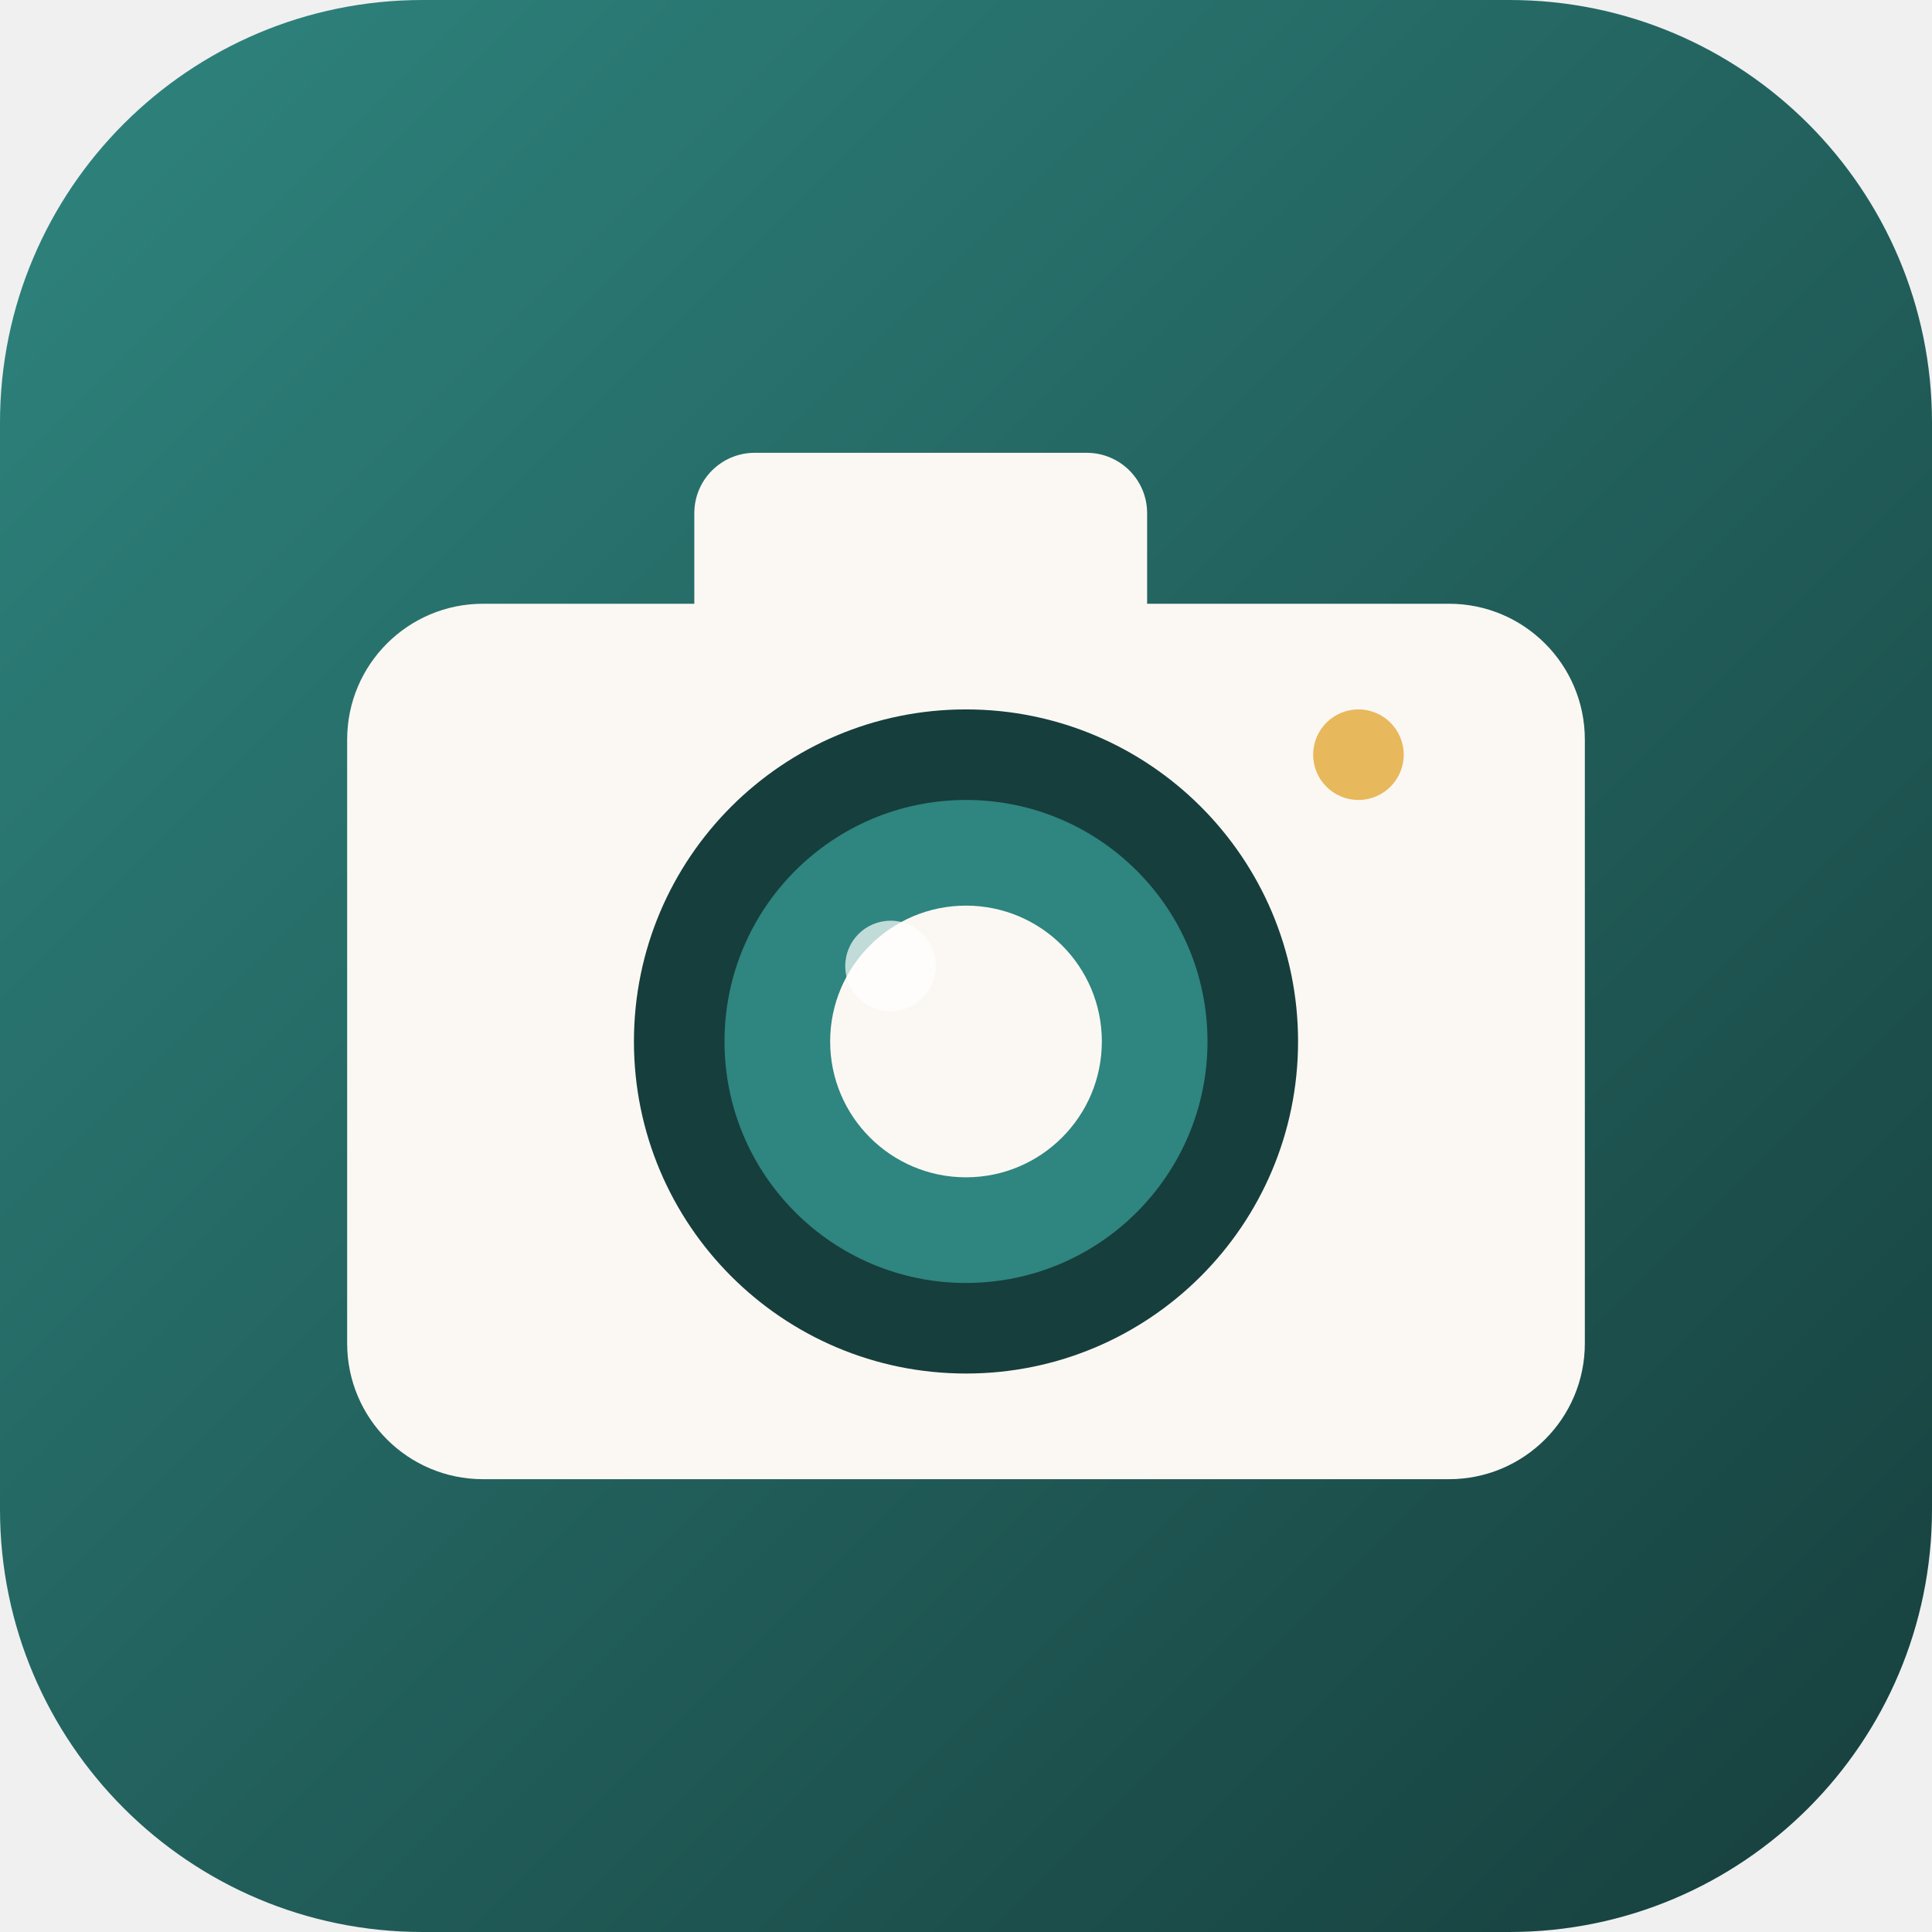
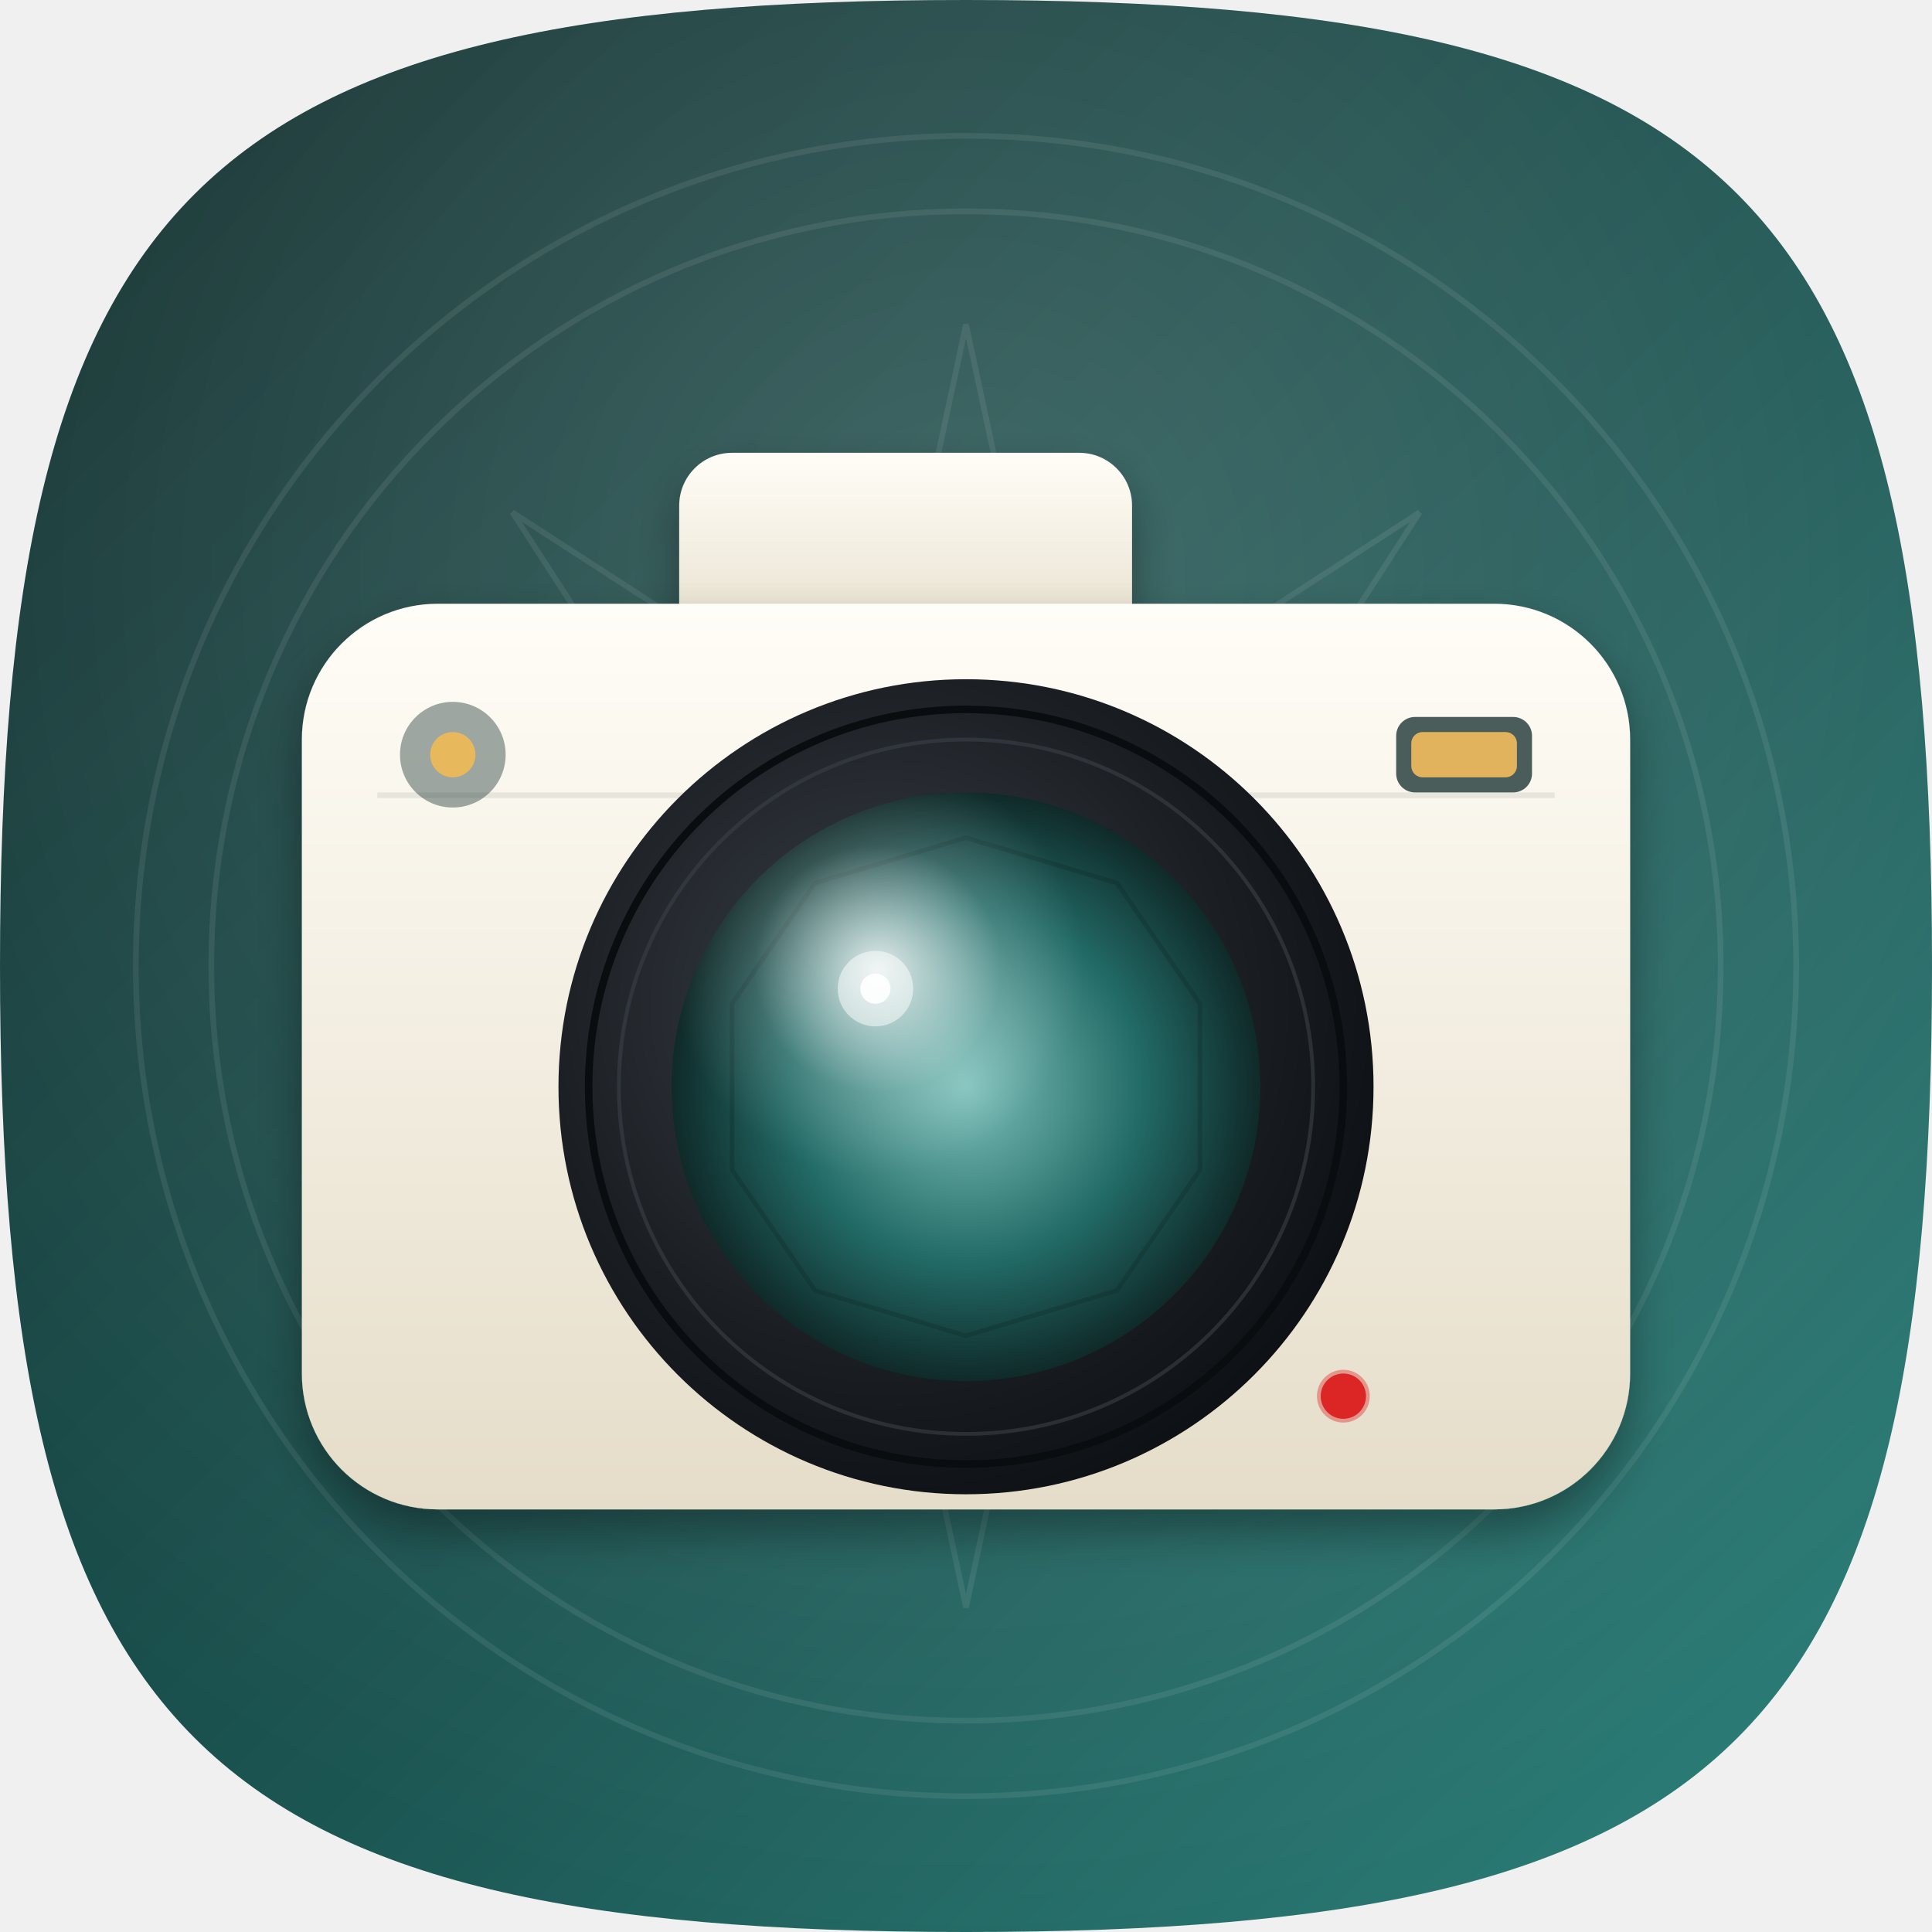
- <svg xmlns="http://www.w3.org/2000/svg" viewBox="0 0 256 256" width="256" height="256">
+ <svg xmlns="http://www.w3.org/2000/svg" viewBox="0 0 512 512" width="512" height="512">
  <defs>
-     <linearGradient id="g" x1="0" y1="0" x2="1" y2="1">
-       <stop offset="0%" stop-color="#2F857F" />
-       <stop offset="100%" stop-color="#163E3C" />
+     <linearGradient id="bg" x1="0" y1="0" x2="1" y2="1">
+       <stop offset="0%" stop-color="#0F2A29" />
+       <stop offset="55%" stop-color="#1B5552" />
+       <stop offset="100%" stop-color="#2F857F" />
    </linearGradient>
+     <linearGradient id="bodyGrad" x1="0" y1="0" x2="0" y2="1">
+       <stop offset="0%" stop-color="#FFFDF7" />
+       <stop offset="100%" stop-color="#E5DDC9" />
+     </linearGradient>
+     <radialGradient id="lensOuter" cx="0.4" cy="0.4" r="0.7">
+       <stop offset="0%" stop-color="#3A4047" />
+       <stop offset="60%" stop-color="#1B1F24" />
+       <stop offset="100%" stop-color="#0A0D10" />
+     </radialGradient>
+     <radialGradient id="lensGlass" cx="0.5" cy="0.5" r="0.5">
+       <stop offset="0%" stop-color="#7DC0BA" />
+       <stop offset="60%" stop-color="#226A66" />
+       <stop offset="100%" stop-color="#0F2A29" />
+     </radialGradient>
+     <radialGradient id="glassShine" cx="0.35" cy="0.3" r="0.35">
+       <stop offset="0%" stop-color="#FFFFFF" stop-opacity="0.85" />
+       <stop offset="60%" stop-color="#FFFFFF" stop-opacity="0.15" />
+       <stop offset="100%" stop-color="#FFFFFF" stop-opacity="0" />
+     </radialGradient>
+     <filter id="shadow" x="-20%" y="-20%" width="140%" height="140%">
+       <feGaussianBlur in="SourceAlpha" stdDeviation="6" />
+       <feOffset dx="0" dy="6" result="offsetblur" />
+       <feComponentTransfer>
+         <feFuncA type="linear" slope="0.35" />
+       </feComponentTransfer>
+       <feMerge>
+         <feMergeNode />
+         <feMergeNode in="SourceGraphic" />
+       </feMerge>
+     </filter>
+     <radialGradient id="innerGlow" cx="0.5" cy="0.3" r="0.7">
+       <stop offset="0%" stop-color="#FFFFFF" stop-opacity="0.18" />
+       <stop offset="100%" stop-color="#FFFFFF" stop-opacity="0" />
+     </radialGradient>
  </defs>
-   <rect width="256" height="256" rx="56" fill="url(#g)" />
-   <rect x="46" y="80" width="164" height="116" rx="18" fill="#FBF8F3" />
-   <rect x="92" y="60" width="60" height="32" rx="8" fill="#FBF8F3" />
-   <circle cx="128" cy="138" r="44" fill="#163E3C" />
-   <circle cx="128" cy="138" r="32" fill="#2F857F" />
-   <circle cx="128" cy="138" r="18" fill="#FBF8F3" />
-   <circle cx="118" cy="128" r="6" fill="#ffffff" fill-opacity="0.7" />
-   <circle cx="180" cy="100" r="6" fill="#E8B85C" />
+   <path d="M 256,0            C 460,0 512,52 512,256            C 512,460 460,512 256,512            C 52,512 0,460 0,256            C 0,52 52,0 256,0 Z" fill="url(#bg)" />
+   <path d="M 256,0            C 460,0 512,52 512,256            C 512,460 460,512 256,512            C 52,512 0,460 0,256            C 0,52 52,0 256,0 Z" fill="url(#innerGlow)" />
+   <g opacity="0.08" stroke="#FFFFFF" stroke-width="1.5" fill="none">
+     <circle cx="256" cy="256" r="220" />
+     <circle cx="256" cy="256" r="200" />
+     <g transform="translate(256 256)">
+       <path d="M 0,-170 L 30,-30 L 170,0 L 30,30 L 0,170 L -30,30 L -170,0 L -30,-30 Z" />
+       <path d="M 0,-170 L 30,-30 L 170,0 L 30,30 L 0,170 L -30,30 L -170,0 L -30,-30 Z" transform="rotate(45)" />
+     </g>
+   </g>
+   <g filter="url(#shadow)">
+     <rect x="180" y="120" width="120" height="56" rx="14" fill="url(#bodyGrad)" />
+   </g>
+   <g filter="url(#shadow)">
+     <rect x="80" y="160" width="352" height="240" rx="36" fill="url(#bodyGrad)" />
+   </g>
+   <rect x="100" y="210" width="312" height="1.5" fill="#0F2A29" opacity="0.08" />
+   <g>
+     <rect x="370" y="190" width="36" height="20" rx="5" fill="#0F2A29" opacity="0.75" />
+     <rect x="374" y="194" width="28" height="12" rx="3" fill="#E8B85C" opacity="0.95" />
+   </g>
+   <circle cx="120" cy="200" r="14" fill="#0F2A29" opacity="0.4" />
+   <circle cx="120" cy="200" r="6" fill="#E8B85C" />
+   <circle cx="256" cy="288" r="108" fill="url(#lensOuter)" />
+   <circle cx="256" cy="288" r="100" fill="none" stroke="#0A0D10" stroke-width="2" />
+   <circle cx="256" cy="288" r="92" fill="none" stroke="#3A4047" stroke-width="1" opacity="0.6" />
+   <circle cx="256" cy="288" r="78" fill="url(#lensGlass)" />
+   <polygon points="256,222 296,234 318,266 318,310 296,342 256,354 216,342 194,310 194,266 216,234" fill="none" stroke="#0F2A29" stroke-width="1.2" opacity="0.35" />
+   <circle cx="256" cy="288" r="78" fill="url(#glassShine)" />
+   <circle cx="232" cy="262" r="10" fill="#FFFFFF" opacity="0.5" />
+   <circle cx="232" cy="262" r="4" fill="#FFFFFF" opacity="0.9" />
+   <circle cx="356" cy="370" r="6" fill="#DC2626" />
+   <circle cx="356" cy="370" r="6" fill="none" stroke="#DC2626" opacity="0.4" stroke-width="2">
+     <animate attributeName="r" values="6;10;6" dur="2s" repeatCount="indefinite" />
+     <animate attributeName="opacity" values="0.4;0;0.4" dur="2s" repeatCount="indefinite" />
+   </circle>
</svg>
